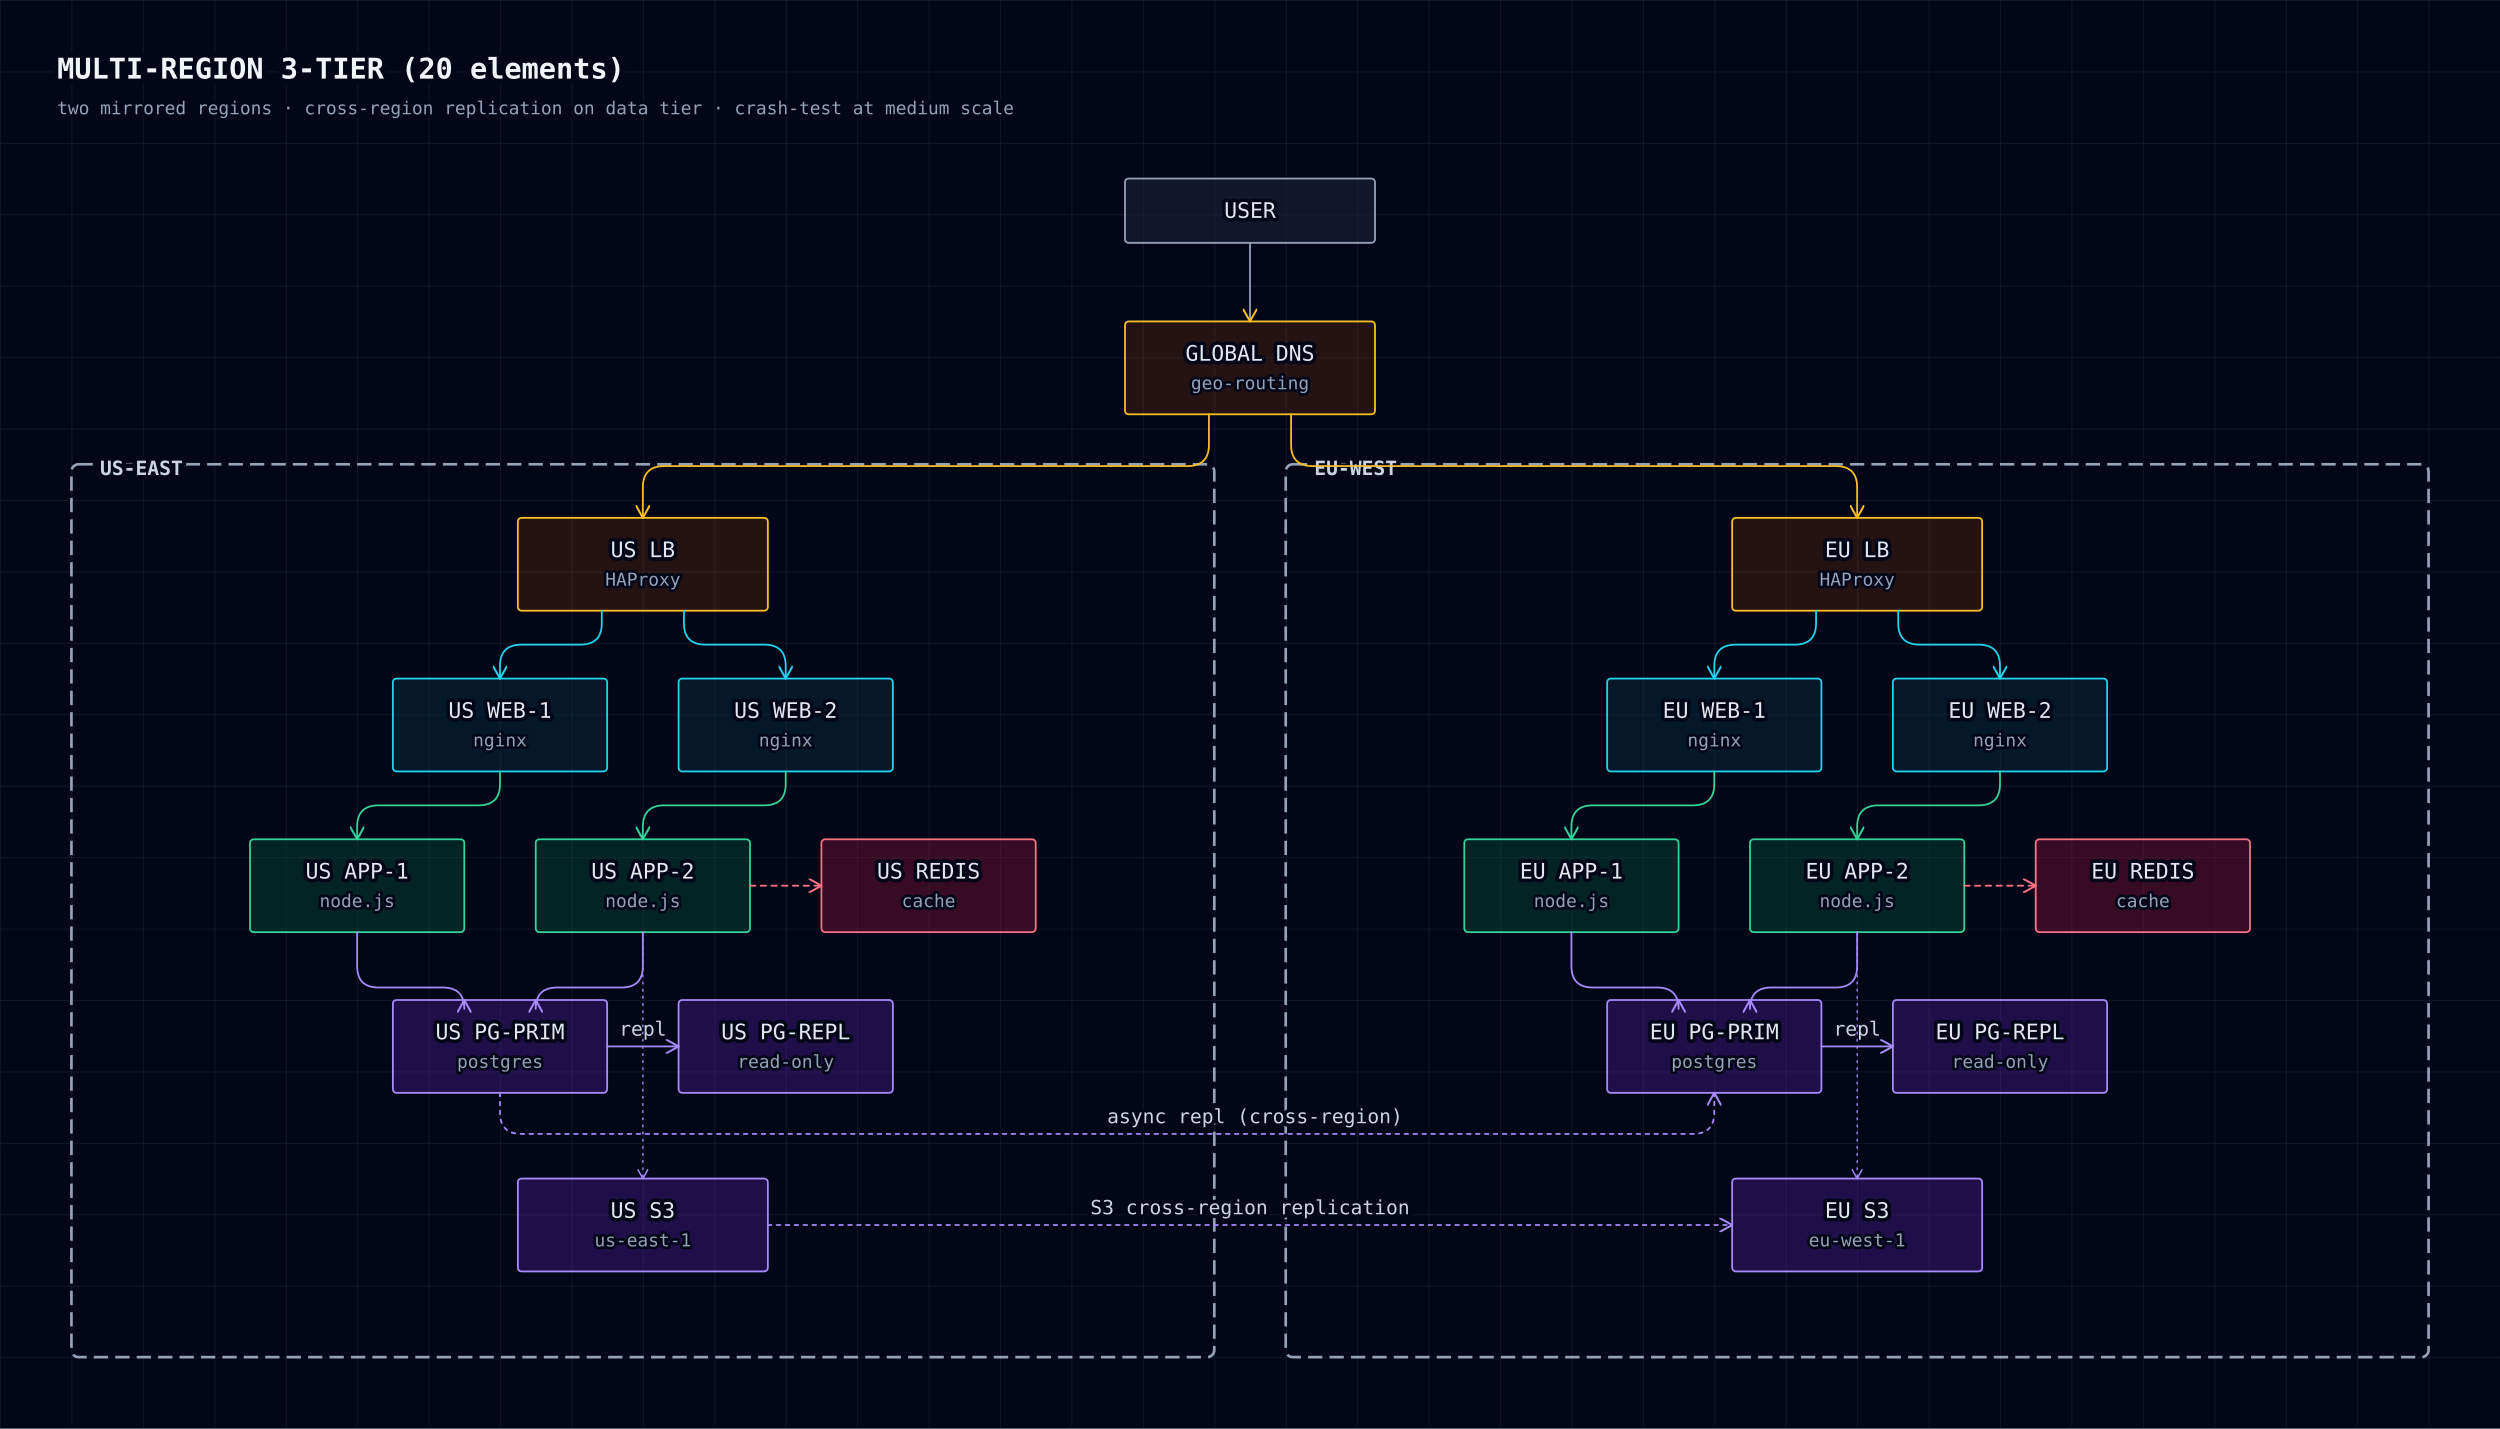
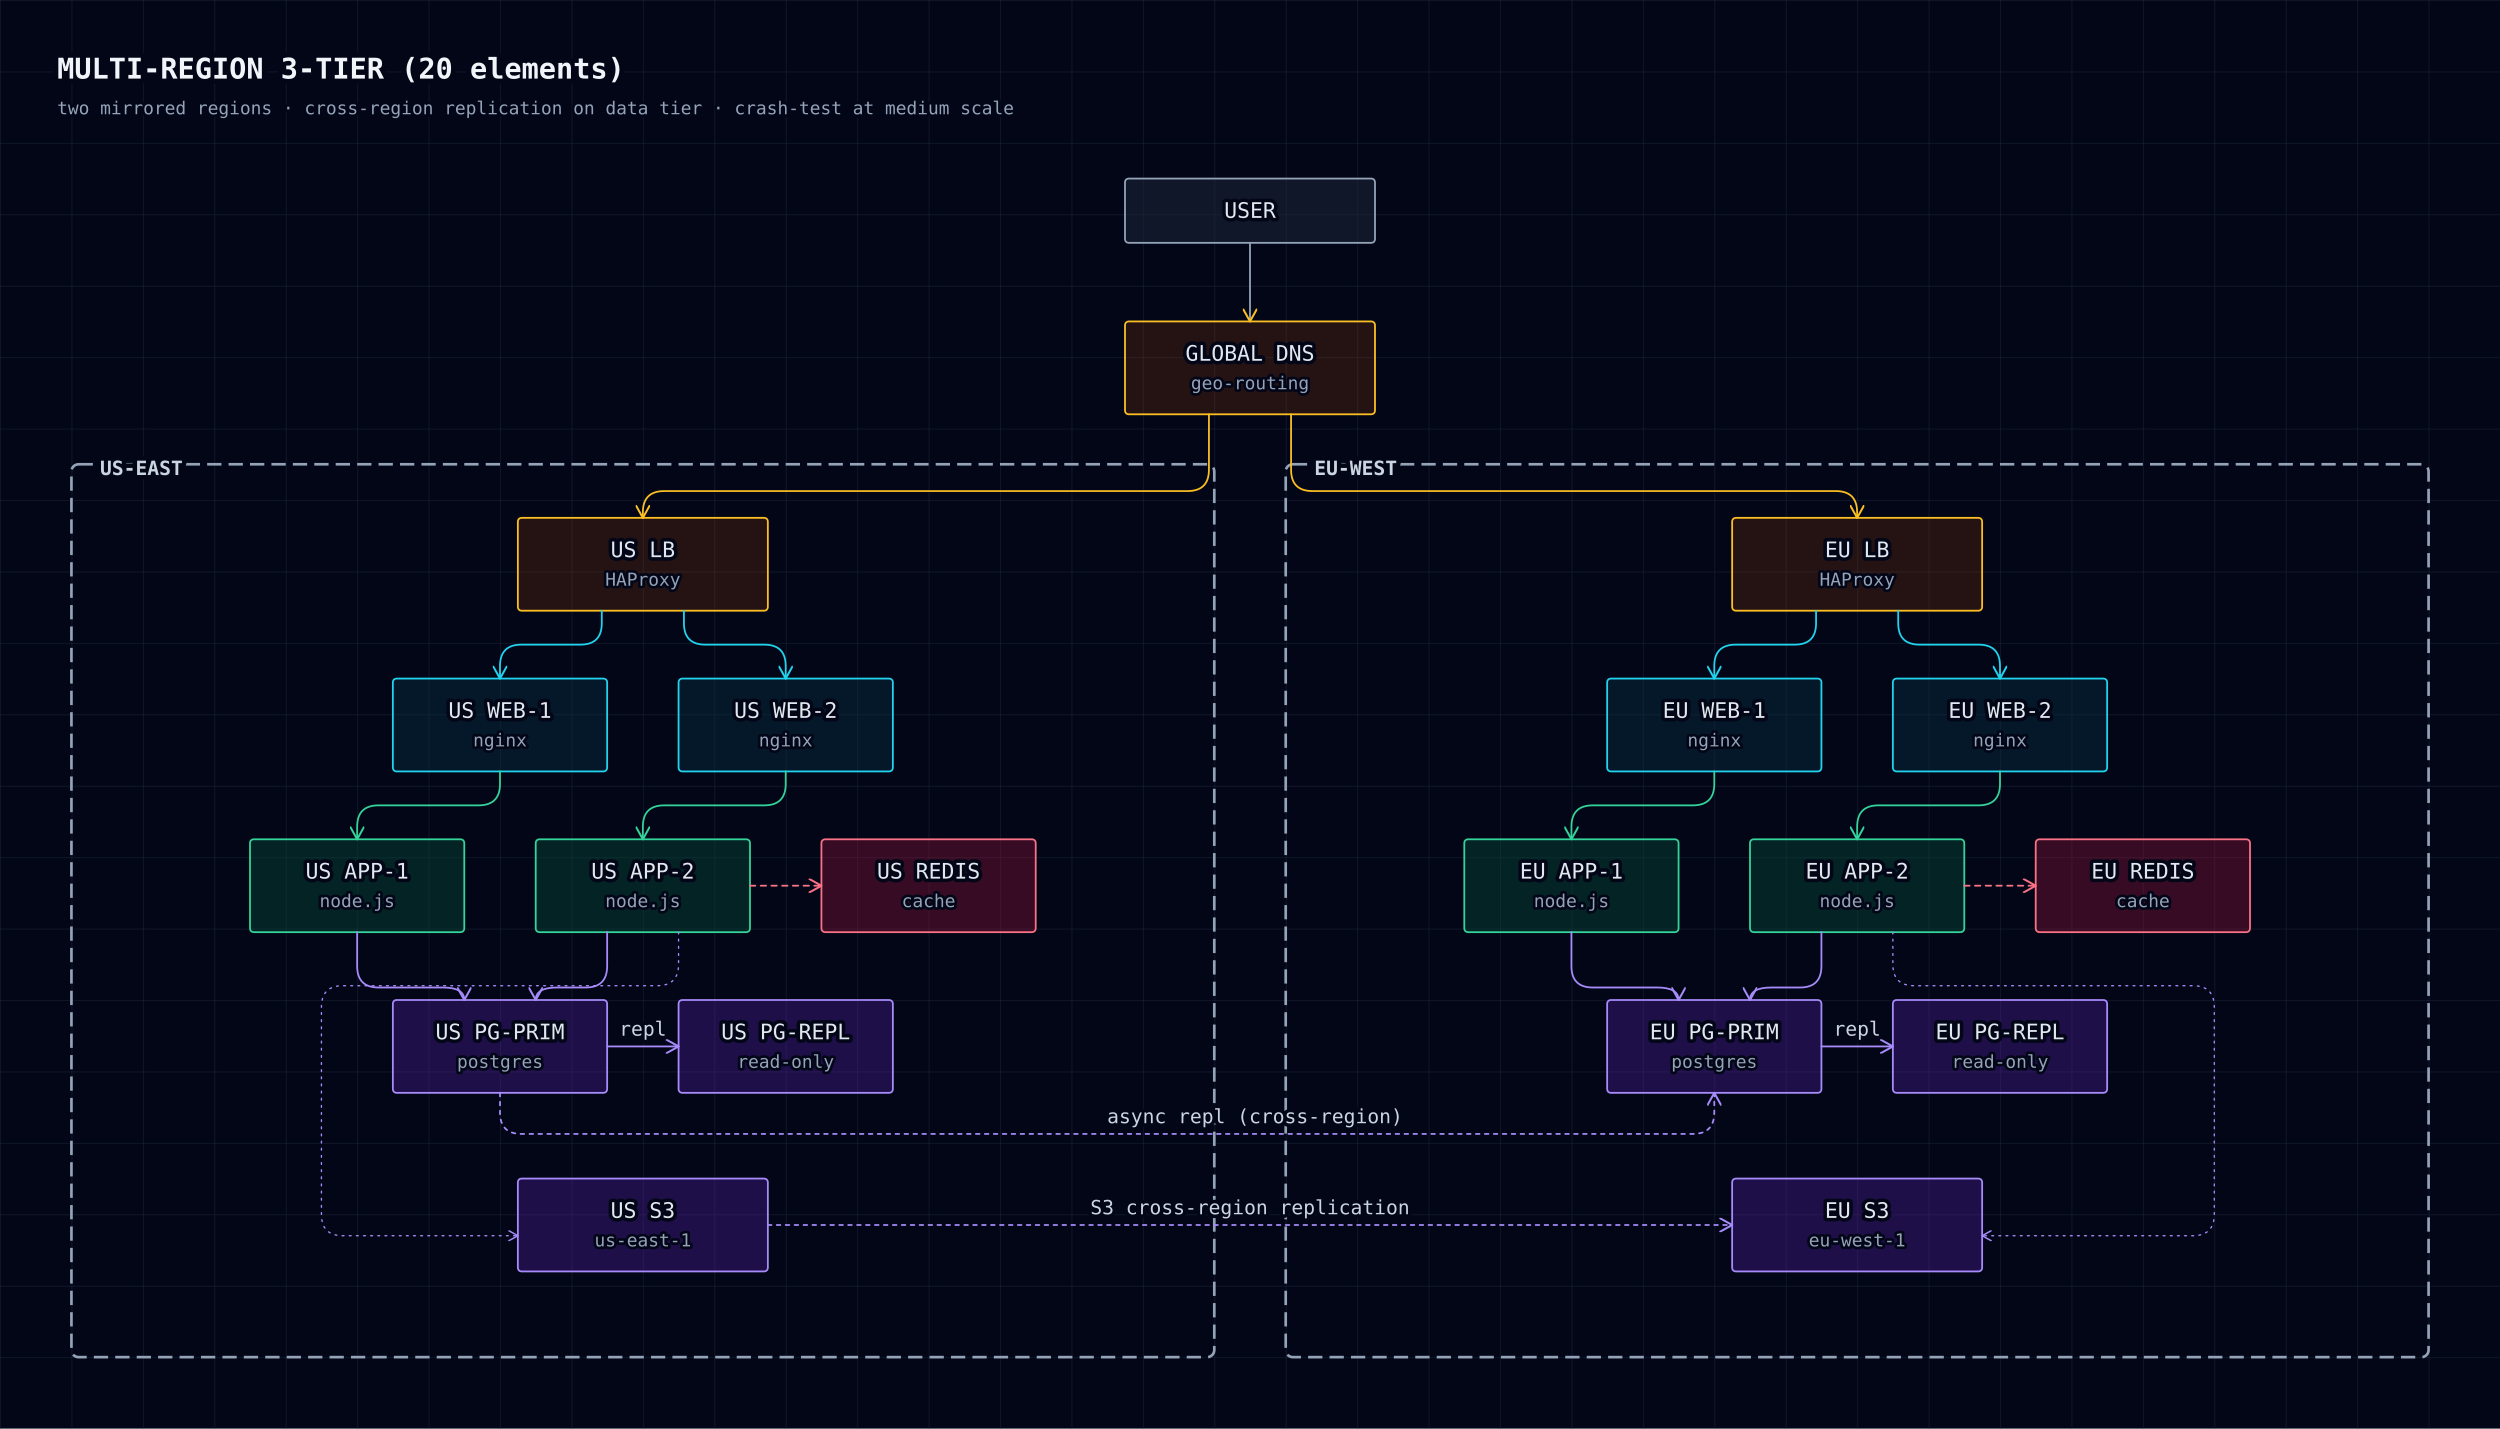
<svg xmlns="http://www.w3.org/2000/svg" viewBox="0 0 1400 800">
  <defs>
    <pattern id="grid" width="40" height="40" patternUnits="userSpaceOnUse">
      <path d="M40 0 L0 0 0 40" fill="none" stroke="#1e293b" stroke-width="0.5" />
    </pattern>
    <marker id="ah-cyan" viewBox="0 0 10 10" markerWidth="8" markerHeight="8" refX="9" refY="5" orient="auto" markerUnits="strokeWidth">
      <path d="M0,0 L9,5 L0,10" fill="none" stroke="#22d3ee" stroke-width="1.4" stroke-linecap="round" stroke-linejoin="round" />
    </marker>
    <marker id="ah-emerald" viewBox="0 0 10 10" markerWidth="8" markerHeight="8" refX="9" refY="5" orient="auto" markerUnits="strokeWidth">
      <path d="M0,0 L9,5 L0,10" fill="none" stroke="#34d399" stroke-width="1.4" stroke-linecap="round" stroke-linejoin="round" />
    </marker>
    <marker id="ah-violet" viewBox="0 0 10 10" markerWidth="8" markerHeight="8" refX="9" refY="5" orient="auto" markerUnits="strokeWidth">
      <path d="M0,0 L9,5 L0,10" fill="none" stroke="#a78bfa" stroke-width="1.4" stroke-linecap="round" stroke-linejoin="round" />
    </marker>
    <marker id="ah-rose" viewBox="0 0 10 10" markerWidth="8" markerHeight="8" refX="9" refY="5" orient="auto" markerUnits="strokeWidth">
      <path d="M0,0 L9,5 L0,10" fill="none" stroke="#fb7185" stroke-width="1.4" stroke-linecap="round" stroke-linejoin="round" />
    </marker>
    <marker id="ah-amber" viewBox="0 0 10 10" markerWidth="8" markerHeight="8" refX="9" refY="5" orient="auto" markerUnits="strokeWidth">
      <path d="M0,0 L9,5 L0,10" fill="none" stroke="#fbbf24" stroke-width="1.4" stroke-linecap="round" stroke-linejoin="round" />
    </marker>
    <marker id="ah-slate" viewBox="0 0 10 10" markerWidth="8" markerHeight="8" refX="9" refY="5" orient="auto" markerUnits="strokeWidth">
      <path d="M0,0 L9,5 L0,10" fill="none" stroke="#94a3b8" stroke-width="1.4" stroke-linecap="round" stroke-linejoin="round" />
    </marker>
  </defs>
  <style>text{paint-order:stroke fill;stroke:#020617;stroke-width:4;stroke-linejoin:round;stroke-linecap:round;fill:#e2e8f0;font-size:12px;font-family:'JetBrains Mono',ui-monospace,monospace;}text.title{stroke-width:6;font-size:16px;font-weight:700;fill:#f1f5f9;}text.sub{stroke-width:3;font-size:10px;fill:#94a3b8;}text.lbl{font-size:11px;fill:#cbd5e1;}text.cluster{stroke-width:5;font-size:11px;font-weight:600;fill:#cbd5e1;}rect.component{transition:filter 220ms ease;cursor:pointer;}rect.component:hover{filter:drop-shadow(0 0 8px var(--glow,rgba(255,255,255,0.2)));}rect.cyan{--glow:rgba(34,211,238,0.5);}rect.emerald{--glow:rgba(52,211,153,0.5);}rect.violet{--glow:rgba(167,139,250,0.5);}rect.rose{--glow:rgba(251,113,133,0.5);}rect.amber{--glow:rgba(251,191,36,0.5);}rect.slate{--glow:rgba(148,163,184,0.4);}</style>
  <rect width="1400" height="800" fill="#020617" />
  <rect width="1400" height="800" fill="url(#grid)" />
  <text class="title" x="32" y="44">MULTI-REGION 3-TIER (20 elements)</text>
  <text class="sub" x="32" y="64">two mirrored regions · cross-region replication on data tier · crash-test at medium scale</text>
  <rect class="component slate" x="630" y="100" width="140" height="36" rx="2" fill="rgba(30,41,59,0.5)" stroke="#94a3b8" stroke-width="1" />
  <text x="700" y="122" text-anchor="middle">USER</text>
  <rect class="component amber" x="630" y="180" width="140" height="52" rx="2" fill="rgba(120,53,15,0.3)" stroke="#fbbf24" stroke-width="1" />
  <text x="700" y="202" text-anchor="middle">GLOBAL DNS</text>
  <text class="sub" x="700" y="218" text-anchor="middle">geo-routing</text>
  <path d="M700,136 V180" fill="none" stroke="#94a3b8" stroke-width="1.0" stroke-linecap="round" marker-end="url(#ah-amber)" />
  <rect x="40" y="260" width="640" height="500" rx="4" fill="none" stroke="#94a3b8" stroke-width="1.5" stroke-dasharray="8,4" />
  <text class="cluster" x="56" y="266">US-EAST</text>
  <rect x="720" y="260" width="640" height="500" rx="4" fill="none" stroke="#94a3b8" stroke-width="1.5" stroke-dasharray="8,4" />
  <text class="cluster" x="736" y="266">EU-WEST</text>
  <rect class="component amber" x="290" y="290" width="140" height="52" rx="2" fill="rgba(120,53,15,0.3)" stroke="#fbbf24" stroke-width="1" />
  <text x="360" y="312" text-anchor="middle">US LB</text>
  <text class="sub" x="360" y="328" text-anchor="middle">HAProxy</text>
  <rect class="component cyan" x="220" y="380" width="120" height="52" rx="2" fill="rgba(8,51,68,0.4)" stroke="#22d3ee" stroke-width="1" />
  <text x="280" y="402" text-anchor="middle">US WEB-1</text>
  <text class="sub" x="280" y="418" text-anchor="middle">nginx</text>
  <rect class="component cyan" x="380" y="380" width="120" height="52" rx="2" fill="rgba(8,51,68,0.4)" stroke="#22d3ee" stroke-width="1" />
  <text x="440" y="402" text-anchor="middle">US WEB-2</text>
  <text class="sub" x="440" y="418" text-anchor="middle">nginx</text>
  <rect class="component emerald" x="140" y="470" width="120" height="52" rx="2" fill="rgba(6,78,59,0.4)" stroke="#34d399" stroke-width="1" />
  <text x="200" y="492" text-anchor="middle">US APP-1</text>
  <text class="sub" x="200" y="508" text-anchor="middle">node.js</text>
  <rect class="component emerald" x="300" y="470" width="120" height="52" rx="2" fill="rgba(6,78,59,0.4)" stroke="#34d399" stroke-width="1" />
  <text x="360" y="492" text-anchor="middle">US APP-2</text>
  <text class="sub" x="360" y="508" text-anchor="middle">node.js</text>
  <rect class="component rose" x="460" y="470" width="120" height="52" rx="2" fill="rgba(136,19,55,0.4)" stroke="#fb7185" stroke-width="1" />
  <text x="520" y="492" text-anchor="middle">US REDIS</text>
  <text class="sub" x="520" y="508" text-anchor="middle">cache</text>
  <rect class="component violet" x="220" y="560" width="120" height="52" rx="2" fill="rgba(76,29,149,0.4)" stroke="#a78bfa" stroke-width="1" />
  <text x="280" y="582" text-anchor="middle">US PG-PRIM</text>
  <text class="sub" x="280" y="598" text-anchor="middle">postgres</text>
  <rect class="component violet" x="380" y="560" width="120" height="52" rx="2" fill="rgba(76,29,149,0.4)" stroke="#a78bfa" stroke-width="1" />
  <text x="440" y="582" text-anchor="middle">US PG-REPL</text>
  <text class="sub" x="440" y="598" text-anchor="middle">read-only</text>
  <rect class="component violet" x="290" y="660" width="140" height="52" rx="2" fill="rgba(76,29,149,0.4)" stroke="#a78bfa" stroke-width="1" />
  <text x="360" y="682" text-anchor="middle">US S3</text>
  <text class="sub" x="360" y="698" text-anchor="middle">us-east-1</text>
  <rect class="component amber" x="970" y="290" width="140" height="52" rx="2" fill="rgba(120,53,15,0.3)" stroke="#fbbf24" stroke-width="1" />
  <text x="1040" y="312" text-anchor="middle">EU LB</text>
  <text class="sub" x="1040" y="328" text-anchor="middle">HAProxy</text>
  <rect class="component cyan" x="900" y="380" width="120" height="52" rx="2" fill="rgba(8,51,68,0.4)" stroke="#22d3ee" stroke-width="1" />
  <text x="960" y="402" text-anchor="middle">EU WEB-1</text>
  <text class="sub" x="960" y="418" text-anchor="middle">nginx</text>
  <rect class="component cyan" x="1060" y="380" width="120" height="52" rx="2" fill="rgba(8,51,68,0.4)" stroke="#22d3ee" stroke-width="1" />
  <text x="1120" y="402" text-anchor="middle">EU WEB-2</text>
  <text class="sub" x="1120" y="418" text-anchor="middle">nginx</text>
  <rect class="component emerald" x="820" y="470" width="120" height="52" rx="2" fill="rgba(6,78,59,0.4)" stroke="#34d399" stroke-width="1" />
  <text x="880" y="492" text-anchor="middle">EU APP-1</text>
  <text class="sub" x="880" y="508" text-anchor="middle">node.js</text>
  <rect class="component emerald" x="980" y="470" width="120" height="52" rx="2" fill="rgba(6,78,59,0.4)" stroke="#34d399" stroke-width="1" />
  <text x="1040" y="492" text-anchor="middle">EU APP-2</text>
  <text class="sub" x="1040" y="508" text-anchor="middle">node.js</text>
  <rect class="component rose" x="1140" y="470" width="120" height="52" rx="2" fill="rgba(136,19,55,0.4)" stroke="#fb7185" stroke-width="1" />
  <text x="1200" y="492" text-anchor="middle">EU REDIS</text>
  <text class="sub" x="1200" y="508" text-anchor="middle">cache</text>
  <rect class="component violet" x="900" y="560" width="120" height="52" rx="2" fill="rgba(76,29,149,0.4)" stroke="#a78bfa" stroke-width="1" />
  <text x="960" y="582" text-anchor="middle">EU PG-PRIM</text>
  <text class="sub" x="960" y="598" text-anchor="middle">postgres</text>
  <rect class="component violet" x="1060" y="560" width="120" height="52" rx="2" fill="rgba(76,29,149,0.4)" stroke="#a78bfa" stroke-width="1" />
  <text x="1120" y="582" text-anchor="middle">EU PG-REPL</text>
  <text class="sub" x="1120" y="598" text-anchor="middle">read-only</text>
  <rect class="component violet" x="970" y="660" width="140" height="52" rx="2" fill="rgba(76,29,149,0.4)" stroke="#a78bfa" stroke-width="1" />
  <text x="1040" y="682" text-anchor="middle">EU S3</text>
  <text class="sub" x="1040" y="698" text-anchor="middle">eu-west-1</text>
-   <path d="M677,232 V249 Q677,261 665,261 H372 Q360,261 360,273 V290" fill="none" stroke="#fbbf24" stroke-width="1.0" stroke-linecap="round" stroke-linejoin="round" marker-end="url(#ah-amber)" />
-   <path d="M723,232 V249 Q723,261 735,261 H1028 Q1040,261 1040,273 V290" fill="none" stroke="#fbbf24" stroke-width="1.0" stroke-linecap="round" stroke-linejoin="round" marker-end="url(#ah-amber)" />
+   <path d="M677,232 V263 Q677,275 665,275 H372 Q360,275 360,287 V290" fill="none" stroke="#fbbf24" stroke-width="1.0" stroke-linecap="round" stroke-linejoin="round" marker-end="url(#ah-amber)" />
+   <path d="M723,232 V263 Q723,275 735,275 H1028 Q1040,275 1040,287 V290" fill="none" stroke="#fbbf24" stroke-width="1.0" stroke-linecap="round" stroke-linejoin="round" marker-end="url(#ah-amber)" />
  <path d="M337,342 V349 Q337,361 325,361 H292 Q280,361 280,373 V380" fill="none" stroke="#22d3ee" stroke-width="1.0" stroke-linecap="round" stroke-linejoin="round" marker-end="url(#ah-cyan)" />
  <path d="M383,342 V349 Q383,361 395,361 H428 Q440,361 440,373 V380" fill="none" stroke="#22d3ee" stroke-width="1.0" stroke-linecap="round" stroke-linejoin="round" marker-end="url(#ah-cyan)" />
  <path d="M280,432 V439 Q280,451 268,451 H212 Q200,451 200,463 V470" fill="none" stroke="#34d399" stroke-width="1.0" stroke-linecap="round" stroke-linejoin="round" marker-end="url(#ah-emerald)" />
  <path d="M440,432 V439 Q440,451 428,451 H372 Q360,451 360,463 V470" fill="none" stroke="#34d399" stroke-width="1.0" stroke-linecap="round" stroke-linejoin="round" marker-end="url(#ah-emerald)" />
  <path d="M420,496 H460" fill="none" stroke="#fb7185" stroke-width="1.0" stroke-dasharray="3,3" stroke-linecap="round" marker-end="url(#ah-rose)" />
-   <path d="M200,522 V541 Q200,553 212,553 H248 Q260,553 260,565 V560" fill="none" stroke="#a78bfa" stroke-width="1.0" stroke-linecap="round" stroke-linejoin="round" marker-end="url(#ah-violet)" />
-   <path d="M360,522 V541 Q360,553 348,553 H312 Q300,553 300,565 V560" fill="none" stroke="#a78bfa" stroke-width="1.0" stroke-linecap="round" stroke-linejoin="round" marker-end="url(#ah-violet)" />
+   <path d="M200,522 V541 Q200,553 212,553 H248 Q260,553 260,560" fill="none" stroke="#a78bfa" stroke-width="1.0" stroke-linecap="round" stroke-linejoin="round" marker-end="url(#ah-violet)" />
+   <path d="M340,522 V541 Q340,553 328,553 H312 Q300,553 300,560" fill="none" stroke="#a78bfa" stroke-width="1.0" stroke-linecap="round" stroke-linejoin="round" marker-end="url(#ah-violet)" />
  <path d="M340,586 H380" fill="none" stroke="#a78bfa" stroke-width="1.0" stroke-linecap="round" marker-end="url(#ah-violet)" />
  <text class="lbl" x="360" y="580" text-anchor="middle">repl</text>
-   <path d="M360,522 V660" fill="none" stroke="#a78bfa" stroke-width="0.75" stroke-dasharray="1,3" stroke-linecap="round" marker-end="url(#ah-violet)" />
+   <path d="M380,522 V540 Q380,552 368,552 H192 Q180,552 180,564 V680 Q180,692 192,692 H290" fill="none" stroke="#a78bfa" stroke-width="0.75" stroke-dasharray="1,3" stroke-linecap="round" stroke-linejoin="round" marker-end="url(#ah-violet)" />
  <path d="M1017,342 V349 Q1017,361 1005,361 H972 Q960,361 960,373 V380" fill="none" stroke="#22d3ee" stroke-width="1.0" stroke-linecap="round" stroke-linejoin="round" marker-end="url(#ah-cyan)" />
  <path d="M1063,342 V349 Q1063,361 1075,361 H1108 Q1120,361 1120,373 V380" fill="none" stroke="#22d3ee" stroke-width="1.0" stroke-linecap="round" stroke-linejoin="round" marker-end="url(#ah-cyan)" />
  <path d="M960,432 V439 Q960,451 948,451 H892 Q880,451 880,463 V470" fill="none" stroke="#34d399" stroke-width="1.0" stroke-linecap="round" stroke-linejoin="round" marker-end="url(#ah-emerald)" />
  <path d="M1120,432 V439 Q1120,451 1108,451 H1052 Q1040,451 1040,463 V470" fill="none" stroke="#34d399" stroke-width="1.0" stroke-linecap="round" stroke-linejoin="round" marker-end="url(#ah-emerald)" />
  <path d="M1100,496 H1140" fill="none" stroke="#fb7185" stroke-width="1.0" stroke-dasharray="3,3" stroke-linecap="round" marker-end="url(#ah-rose)" />
-   <path d="M880,522 V541 Q880,553 892,553 H928 Q940,553 940,565 V560" fill="none" stroke="#a78bfa" stroke-width="1.0" stroke-linecap="round" stroke-linejoin="round" marker-end="url(#ah-violet)" />
-   <path d="M1040,522 V541 Q1040,553 1028,553 H992 Q980,553 980,565 V560" fill="none" stroke="#a78bfa" stroke-width="1.0" stroke-linecap="round" stroke-linejoin="round" marker-end="url(#ah-violet)" />
+   <path d="M880,522 V541 Q880,553 892,553 H928 Q940,553 940,560" fill="none" stroke="#a78bfa" stroke-width="1.0" stroke-linecap="round" stroke-linejoin="round" marker-end="url(#ah-violet)" />
+   <path d="M1020,522 V541 Q1020,553 1008,553 H992 Q980,553 980,560" fill="none" stroke="#a78bfa" stroke-width="1.0" stroke-linecap="round" stroke-linejoin="round" marker-end="url(#ah-violet)" />
  <path d="M1020,586 H1060" fill="none" stroke="#a78bfa" stroke-width="1.0" stroke-linecap="round" marker-end="url(#ah-violet)" />
  <text class="lbl" x="1040" y="580" text-anchor="middle">repl</text>
-   <path d="M1040,522 V660" fill="none" stroke="#a78bfa" stroke-width="0.75" stroke-dasharray="1,3" stroke-linecap="round" marker-end="url(#ah-violet)" />
+   <path d="M1060,522 V540 Q1060,552 1072,552 H1228 Q1240,552 1240,564 V680 Q1240,692 1228,692 H1110" fill="none" stroke="#a78bfa" stroke-width="0.75" stroke-dasharray="1,3" stroke-linecap="round" stroke-linejoin="round" marker-end="url(#ah-violet)" />
  <path d="M280,612 V623 Q280,635 292,635 H948 Q960,635 960,623 V612" fill="none" stroke="#a78bfa" stroke-width="1.0" stroke-dasharray="2,3" stroke-linecap="round" stroke-linejoin="round" marker-end="url(#ah-violet)" />
  <text class="lbl" x="620" y="629">async repl (cross-region)</text>
  <path d="M430,686 H970" fill="none" stroke="#a78bfa" stroke-width="1.0" stroke-dasharray="2,3" stroke-linecap="round" marker-end="url(#ah-violet)" />
  <text class="lbl" x="700" y="680" text-anchor="middle">S3 cross-region replication</text>
</svg>
